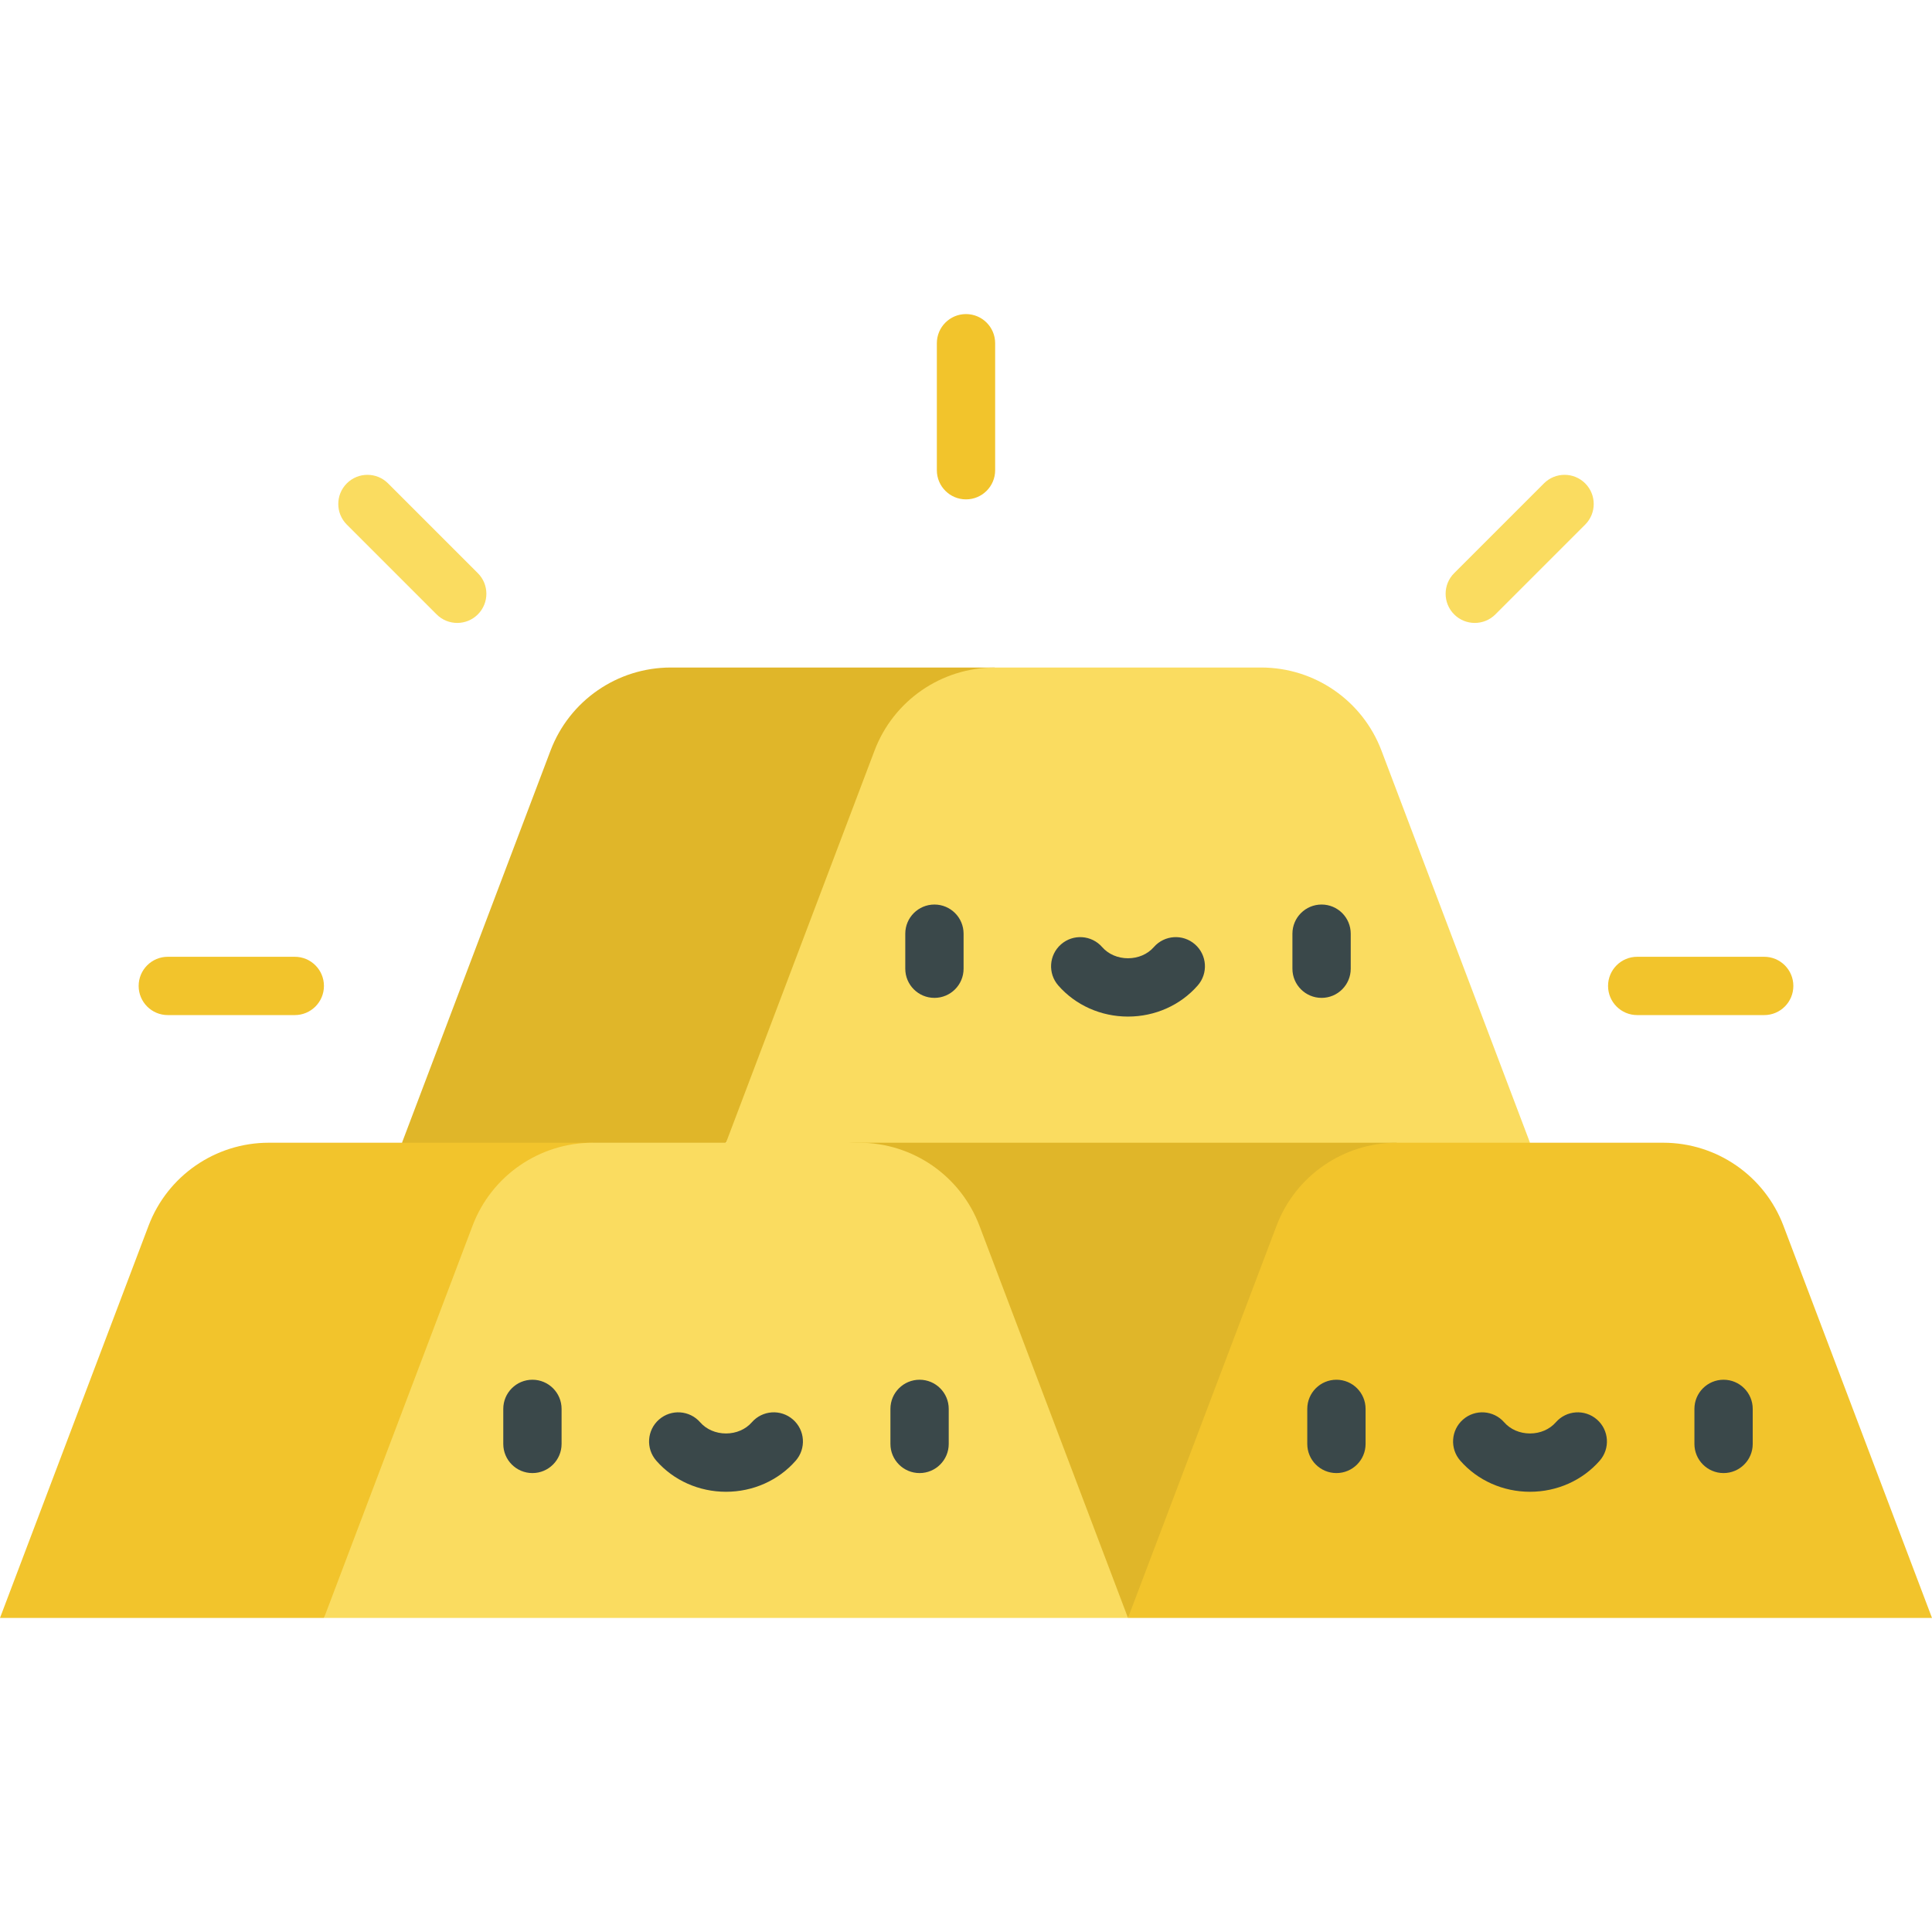
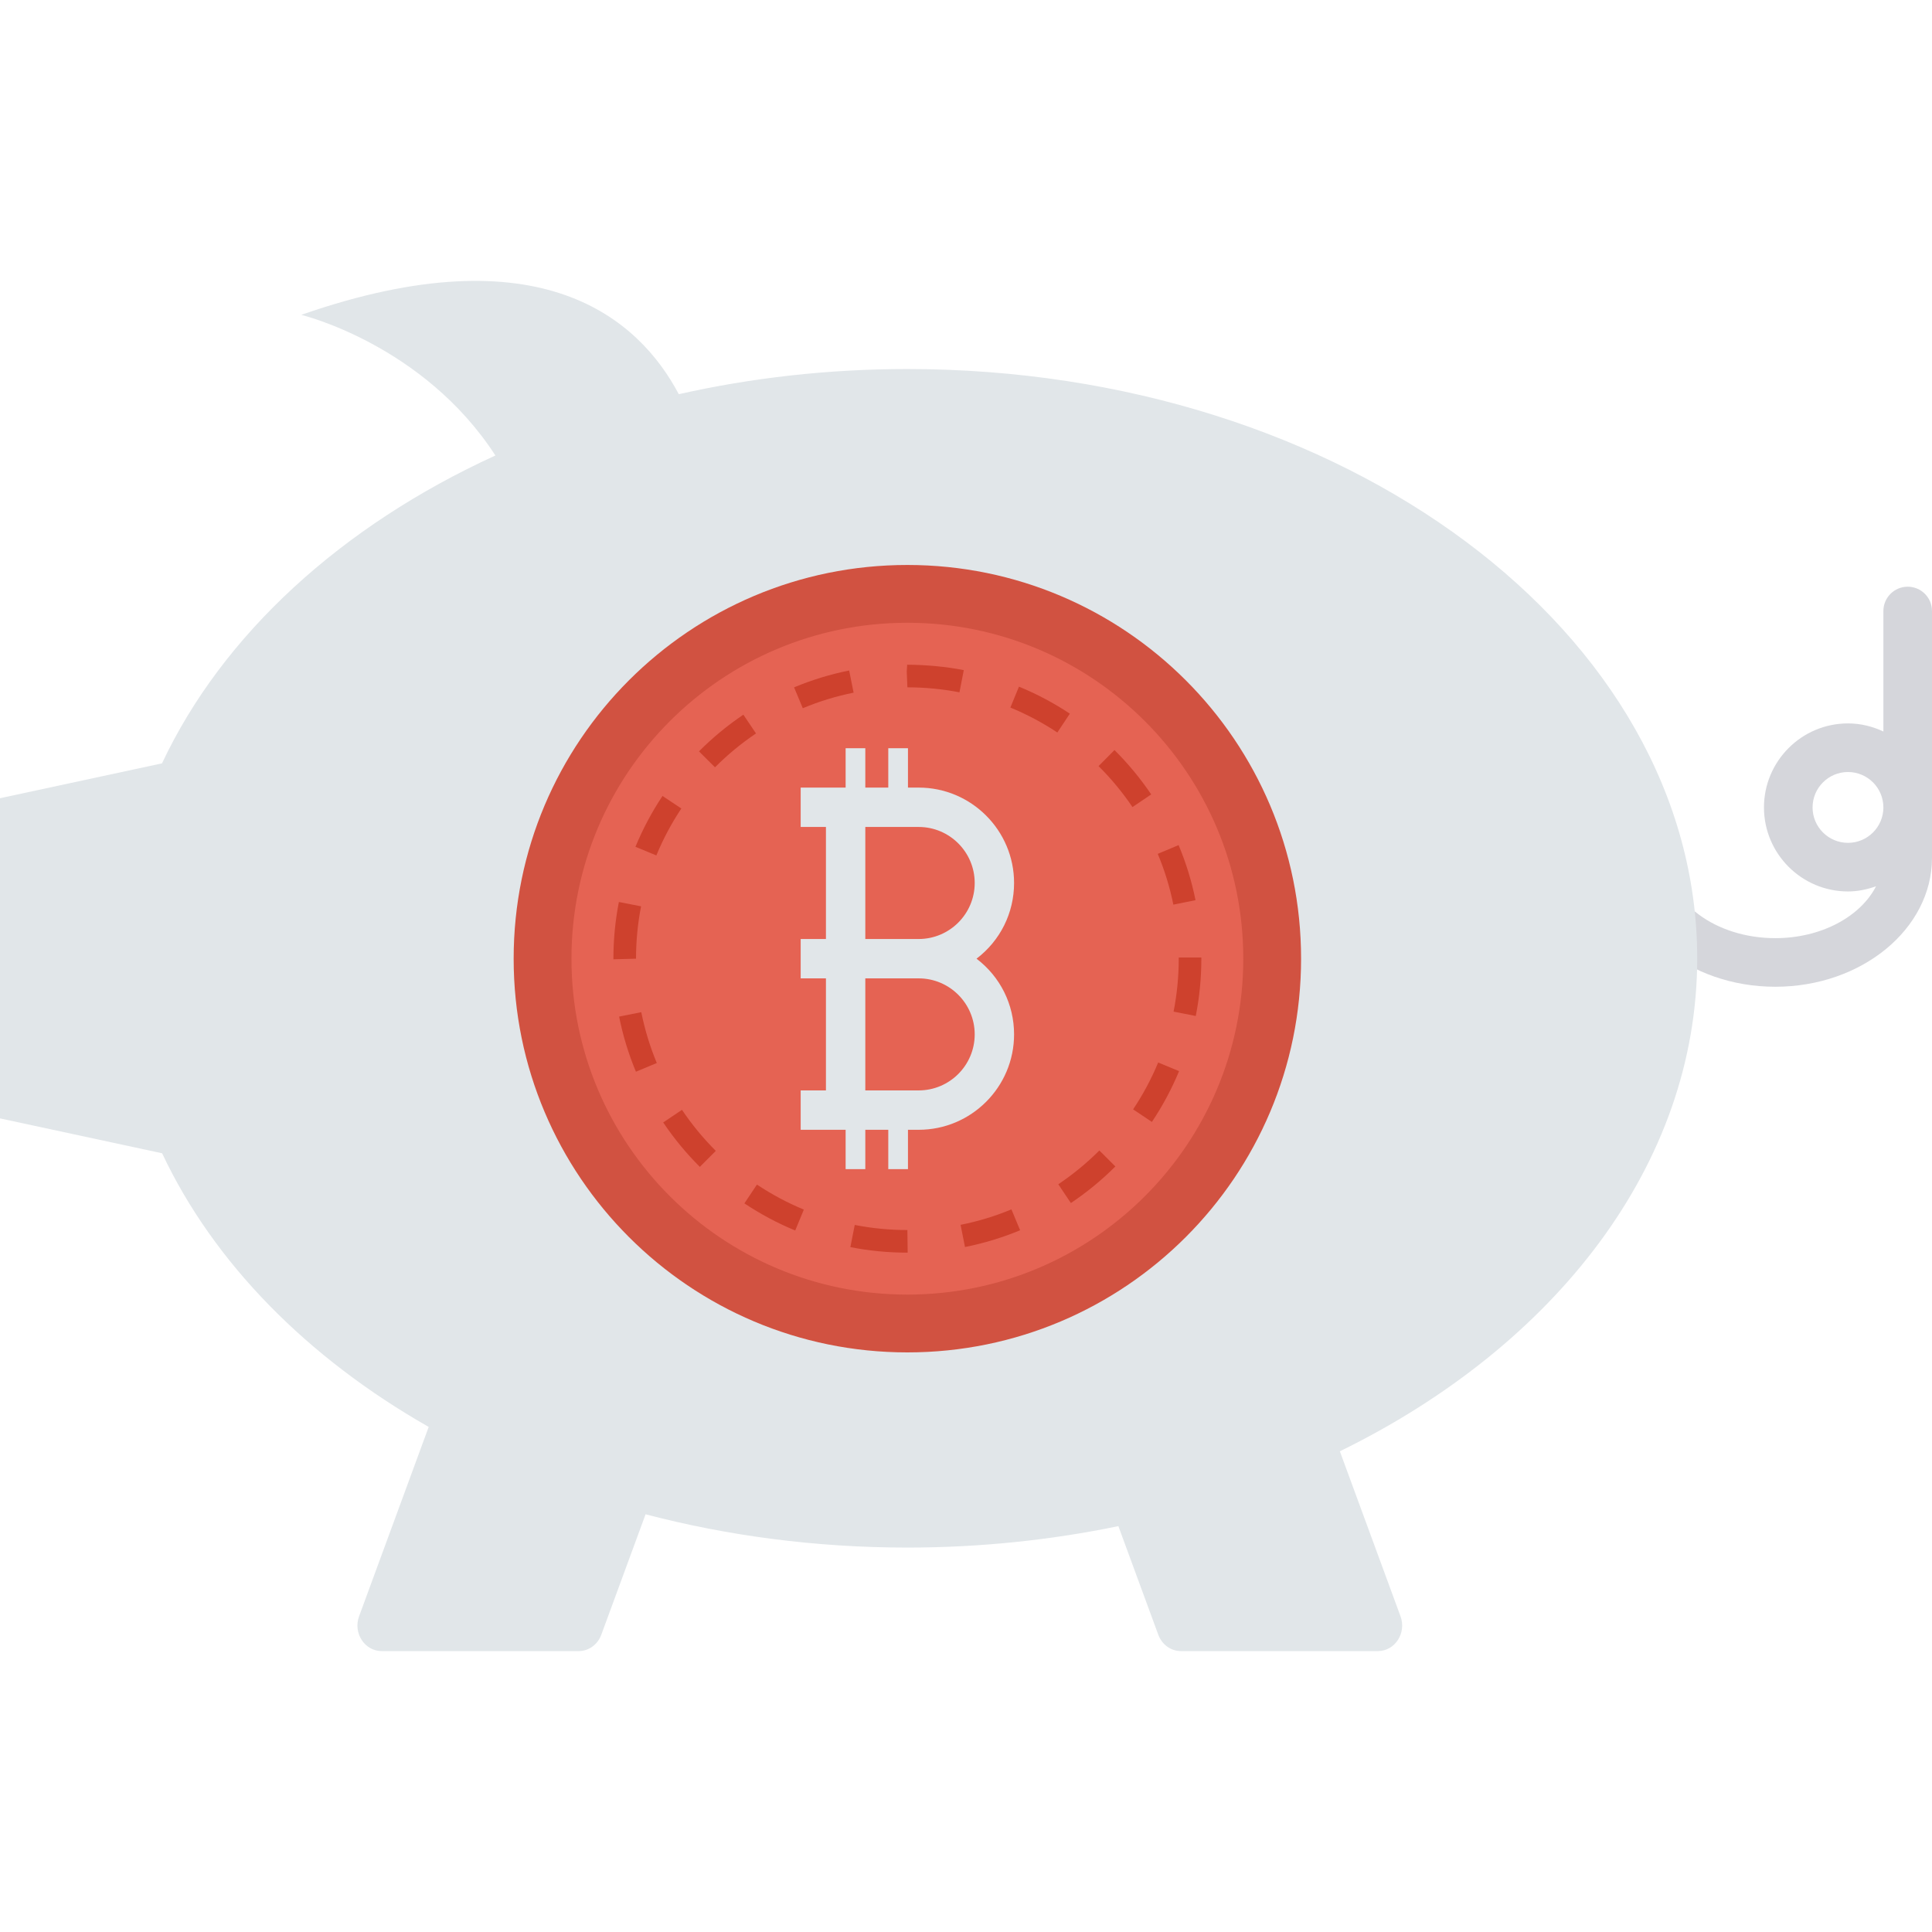
- <svg xmlns="http://www.w3.org/2000/svg" version="1.1" id="Capa_1" x="0px" y="0px" viewBox="0 0 512 512" style="enable-background:new 0 0 512 512;" xml:space="preserve">
-   <path style="fill:#E0B629;" d="M177.766,176.901c-14.162,0-26.848,8.761-31.865,22.004l-39.367,103.929l34.565,20.83l51.299-20.83  l71.232-125.932H177.766z" />
-   <path style="fill:#FADC60;" d="M366.099,198.905c-5.017-13.244-17.703-22.004-31.865-22.004h-70.605  c-14.162,0-26.848,8.761-31.865,22.004l-39.367,103.929l106.534,27.508l106.534-27.508L366.099,198.905z" />
-   <g>
-     <path style="fill:#3A484A;" d="M247.633,264.447c-4.267,0-7.726-3.459-7.726-7.726v-9.284c0-4.267,3.459-7.726,7.726-7.726   c4.267,0,7.726,3.459,7.726,7.726v9.284C255.359,260.988,251.9,264.447,247.633,264.447z" />
-     <path style="fill:#3A484A;" d="M350.231,264.447c-4.267,0-7.726-3.459-7.726-7.726v-9.284c0-4.267,3.459-7.726,7.726-7.726   s7.726,3.459,7.726,7.726v9.284C357.957,260.988,354.498,264.447,350.231,264.447z" />
-     <path style="fill:#3A484A;" d="M298.932,269.403c-7.165,0-13.899-3.005-18.478-8.243c-2.808-3.213-2.48-8.094,0.732-10.902   c3.212-2.807,8.093-2.481,10.902,0.733c1.644,1.881,4.139,2.96,6.844,2.96c2.705,0,5.199-1.079,6.845-2.961   c2.807-3.213,7.689-3.541,10.902-0.732s3.541,7.689,0.731,10.902C312.831,266.399,306.096,269.403,298.932,269.403z" />
-   </g>
-   <path style="fill:#E0B629;" d="M298.932,428.766l71.232-125.932H227.058c-14.162,0-26.848,8.761-31.865,22.004L298.932,428.766z" />
-   <path style="fill:#F2C42C;" d="M71.232,302.834c-14.162,0-26.848,8.761-31.865,22.004L0,428.766h85.864l71.232-125.932  L71.232,302.834L71.232,302.834z" />
-   <path style="fill:#FADC60;" d="M259.564,324.838c-5.017-13.244-17.703-22.004-31.865-22.004h-70.606  c-14.162,0-26.848,8.761-31.865,22.004L85.864,428.766h213.068L259.564,324.838z" />
-   <g>
-     <path style="fill:#3A484A;" d="M141.099,390.38c-4.267,0-7.726-3.459-7.726-7.726v-9.284c0-4.267,3.459-7.726,7.726-7.726   c4.267,0,7.726,3.459,7.726,7.726v9.284C148.825,386.921,145.366,390.38,141.099,390.38z" />
-     <path style="fill:#3A484A;" d="M243.697,390.38c-4.267,0-7.726-3.459-7.726-7.726v-9.284c0-4.267,3.459-7.726,7.726-7.726   c4.267,0,7.726,3.459,7.726,7.726v9.284C251.423,386.921,247.964,390.38,243.697,390.38z" />
-     <path style="fill:#3A484A;" d="M192.398,395.336c-7.164,0-13.899-3.005-18.478-8.244c-2.809-3.213-2.481-8.094,0.731-10.902   c3.213-2.808,8.094-2.481,10.902,0.732c1.645,1.881,4.139,2.961,6.845,2.961c2.705,0,5.199-1.079,6.845-2.961   c2.808-3.213,7.689-3.541,10.902-0.731c3.213,2.808,3.541,7.689,0.731,10.902C206.297,392.331,199.562,395.336,192.398,395.336z" />
-   </g>
-   <path style="fill:#F2C42C;" d="M472.633,324.838c-5.017-13.244-17.703-22.004-31.865-22.004h-70.606  c-14.162,0-26.848,8.761-31.865,22.004l-39.367,103.929H512L472.633,324.838z" />
-   <g>
-     <path style="fill:#3A484A;" d="M354.167,390.38c-4.267,0-7.726-3.459-7.726-7.726v-9.284c0-4.267,3.459-7.726,7.726-7.726   s7.726,3.459,7.726,7.726v9.284C361.893,386.921,358.435,390.38,354.167,390.38z" />
-     <path style="fill:#3A484A;" d="M456.764,390.38c-4.267,0-7.726-3.459-7.726-7.726v-9.284c0-4.267,3.459-7.726,7.726-7.726   c4.267,0,7.726,3.459,7.726,7.726v9.284C464.49,386.921,461.031,390.38,456.764,390.38z" />
-     <path style="fill:#3A484A;" d="M405.466,395.336c-7.165,0-13.9-3.005-18.478-8.244c-2.808-3.213-2.48-8.094,0.732-10.902   c3.212-2.807,8.093-2.481,10.902,0.733c1.644,1.881,4.138,2.96,6.844,2.96s5.199-1.079,6.844-2.96   c2.809-3.213,7.689-3.541,10.902-0.732c3.213,2.808,3.542,7.689,0.732,10.902C419.365,392.331,412.63,395.336,405.466,395.336z" />
-   </g>
-   <path style="fill:#F2C42C;" d="M256,132.339c-4.267,0-7.726-3.459-7.726-7.726V90.96c0-4.267,3.459-7.726,7.726-7.726  c4.267,0,7.726,3.459,7.726,7.726v33.653C263.726,128.88,260.267,132.339,256,132.339z" />
-   <path style="fill:#FADC60;" d="M121.17,165.084c-1.977,0-3.955-0.754-5.463-2.263l-23.796-23.796c-3.017-3.017-3.017-7.91,0-10.927  c3.017-3.017,7.91-3.017,10.926,0l23.796,23.796c3.017,3.017,3.017,7.91,0,10.927C125.124,164.329,123.147,165.084,121.17,165.084z" />
-   <path style="fill:#F2C42C;" d="M78.122,269.009H44.469c-4.267,0-7.726-3.459-7.726-7.726s3.459-7.726,7.726-7.726h33.653  c4.267,0,7.726,3.459,7.726,7.726S82.39,269.009,78.122,269.009z" />
-   <path style="fill:#FADC60;" d="M390.831,165.084c-1.977,0-3.955-0.754-5.463-2.263c-3.017-3.017-3.017-7.91,0-10.927l23.796-23.796  c3.017-3.017,7.91-3.017,10.926,0c3.017,3.017,3.017,7.91,0,10.927l-23.796,23.796C394.786,164.329,392.808,165.084,390.831,165.084  z" />
-   <path style="fill:#F2C42C;" d="M467.53,269.009h-33.653c-4.267,0-7.726-3.459-7.726-7.726s3.459-7.726,7.726-7.726h33.653  c4.267,0,7.726,3.459,7.726,7.726S471.798,269.009,467.53,269.009z" />
+ <svg xmlns="http://www.w3.org/2000/svg" version="1.1" id="Capa_1" x="0px" y="0px" viewBox="0 0 468.293 468.293" style="enable-background:new 0 0 468.293 468.293;" xml:space="preserve">
+   <path style="fill:#D5D6DB;" d="M462.402,142.21c-3.256,0-5.891,2.638-5.891,5.891v29.208c-2.617-1.227-5.507-1.964-8.583-1.964  c-11.229,0-20.364,9.138-20.364,20.367s9.135,20.364,20.364,20.364c2.398,0,4.668-0.492,6.806-1.257  c-3.761,7.332-13.252,12.578-24.426,12.578c-14.451,0-26.203-8.732-26.203-19.467c0-3.253-2.635-5.891-5.891-5.891  s-5.891,2.638-5.891,5.891c0,17.229,17.039,31.248,37.984,31.248c20.945,0,37.984-14.019,37.984-31.248v-59.83  C468.293,144.848,465.658,142.21,462.402,142.21z M447.928,204.295c-4.734,0-8.583-3.851-8.583-8.583  c0-4.734,3.848-8.586,8.583-8.586s8.583,3.851,8.583,8.586C456.511,200.444,452.663,204.295,447.928,204.295z" />
+   <path style="fill:#E1E6E9;" d="M411.384,232.282c0-78.885-85.714-142.833-191.446-142.833c-19.272,0-37.866,2.147-55.409,6.099  c-9.549-18.061-33.272-39.55-91.506-19.231c0,0,29.553,7.086,47.057,34.09c-37.288,17.043-66.114,43.354-80.811,74.622L0,193.479  v77.605l39.297,8.456c12.499,26.57,35.177,49.566,64.612,66.328l-16.873,45.906c-1.493,4.061,1.356,8.434,5.494,8.434h47.722  c2.433,0,4.616-1.574,5.494-3.962l10.733-29.201c19.864,5.207,41.209,8.069,63.458,8.069c17.72,0,34.857-1.834,51.144-5.196  l9.676,26.327c0.878,2.388,3.061,3.962,5.494,3.962h47.722c4.139,0,6.987-4.372,5.494-8.434l-14.701-39.997  C376.917,326.26,411.384,282.286,411.384,232.282z" />
+   <circle style="fill:#D15241;" cx="219.935" cy="232.373" r="95.432" />
+   <circle style="fill:#E56353;" cx="219.935" cy="232.373" r="81.42" />
+   <path style="fill:#CE412D;" d="M219.981,303.628c-4.705,0-9.347-0.451-13.861-1.34l1.057-5.377c4.174,0.82,8.467,1.236,12.761,1.236  l0.066,4.954l-0.001,0.526C219.994,303.628,219.987,303.628,219.981,303.628z M233.903,302.262l-1.071-5.377  c4.218-0.839,8.365-2.1,12.327-3.746l2.104,5.061C242.969,299.986,238.473,301.352,233.903,302.262z M192.75,298.258  c-4.301-1.777-8.445-3.989-12.318-6.576l3.043-4.558c3.576,2.386,7.4,4.428,11.368,6.067L192.75,298.258z M259.568,291.601  l-3.051-4.552c3.565-2.39,6.914-5.144,9.955-8.188l3.878,3.873C267.057,286.03,263.43,289.013,259.568,291.601z M169.632,282.838  c-3.296-3.285-6.283-6.909-8.879-10.77l4.55-3.059c2.397,3.566,5.156,6.913,8.199,9.948L169.632,282.838z M279.205,271.943  l-4.555-3.048c2.391-3.576,4.437-7.399,6.079-11.362l5.064,2.098C284.013,263.925,281.797,268.068,279.205,271.943z M154.14,259.77  c-1.792-4.298-3.162-8.793-4.073-13.358l5.374-1.073c0.842,4.211,2.105,8.357,3.758,12.322L154.14,259.77z M289.838,246.266  l-5.377-1.063c0.83-4.199,1.25-8.516,1.25-12.829v-0.288h5.481v0.288C291.193,237.044,290.738,241.718,289.838,246.266z   M148.683,232.519v-0.145c0-4.623,0.446-9.248,1.325-13.744l5.379,1.052c-0.811,4.151-1.223,8.421-1.223,12.693L148.683,232.519z   M284.408,219.274c-0.851-4.209-2.124-8.35-3.786-12.312l5.056-2.12c1.801,4.294,3.181,8.785,4.101,13.348L284.408,219.274z   M159.094,207.344l-5.069-2.088c1.77-4.301,3.978-8.448,6.561-12.326l4.563,3.038C162.765,199.548,160.728,203.375,159.094,207.344z   M274.496,195.623c-2.402-3.557-5.167-6.897-8.22-9.929l3.862-3.889c3.305,3.281,6.3,6.9,8.9,10.751L274.496,195.623z   M173.307,185.987l-3.886-3.865c3.284-3.301,6.905-6.292,10.763-8.891l3.062,4.547C179.683,180.177,176.339,182.939,173.307,185.987  z M256.285,177.548c-3.585-2.382-7.415-4.415-11.382-6.043l2.082-5.072c4.3,1.766,8.449,3.969,12.333,6.549L256.285,177.548z   M194.588,171.664l-2.114-5.058c4.294-1.794,8.786-3.169,13.351-4.087l1.081,5.374C202.693,168.738,198.549,170.007,194.588,171.664  z M232.562,167.811c-4.132-0.803-8.38-1.21-12.624-1.21l-0.151-3.822l0.1-1.659c4.543,0.02,9.245,0.44,13.722,1.311L232.562,167.811  z" />
+   <path style="fill:#E1E6E9;" d="M236.698,232.374c5.739-4.368,9.102-11.067,9.102-18.35c0-12.749-10.372-23.121-23.121-23.121h-2.599  v-9.543h-4.772v9.543h-5.567v-9.543h-4.772v9.543h-4.772h-6.122v9.543h6.122v27.157h-6.122v9.543h6.122v27.157h-6.122v9.543h6.122  h4.772v9.543h4.772v-9.543h5.567v9.543h4.772v-9.543h2.599c12.749,0,23.121-10.372,23.121-23.121  C245.8,243.441,242.437,236.742,236.698,232.374z M222.679,264.302h-12.938v-27.157h12.938c7.487,0,13.578,6.092,13.578,13.578  C236.257,258.211,230.165,264.302,222.679,264.302z M222.679,227.603h-12.938v-27.157h12.938c7.487,0,13.578,6.092,13.578,13.578  C236.257,221.511,230.165,227.603,222.679,227.603z" />
  <g>
</g>
  <g>
</g>
  <g>
</g>
  <g>
</g>
  <g>
</g>
  <g>
</g>
  <g>
</g>
  <g>
</g>
  <g>
</g>
  <g>
</g>
  <g>
</g>
  <g>
</g>
  <g>
</g>
  <g>
</g>
  <g>
</g>
</svg>
